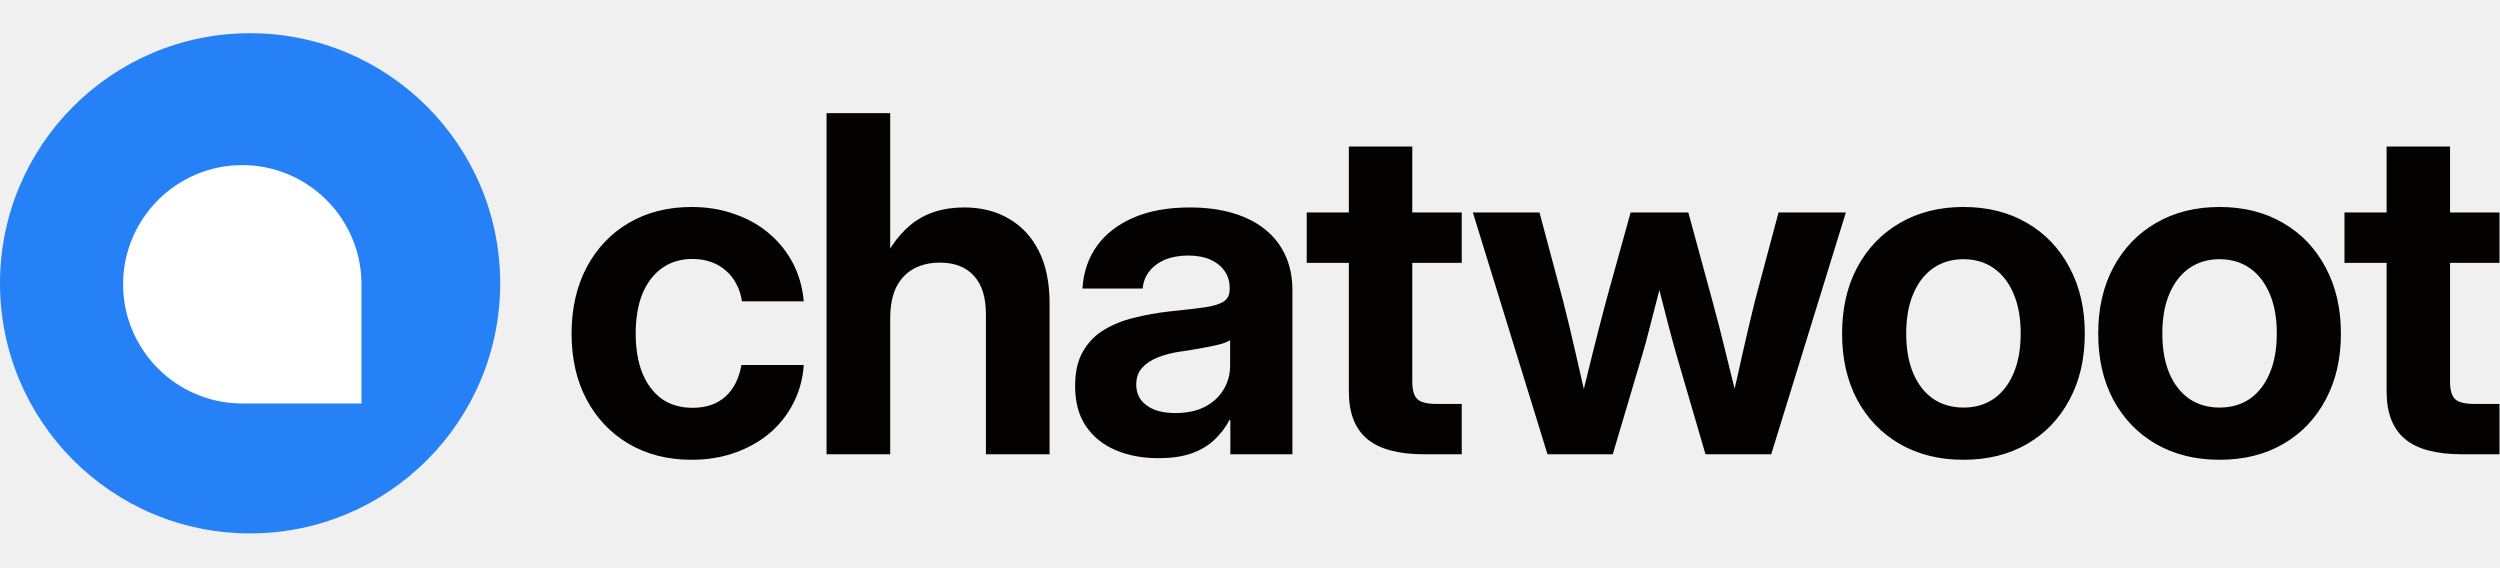
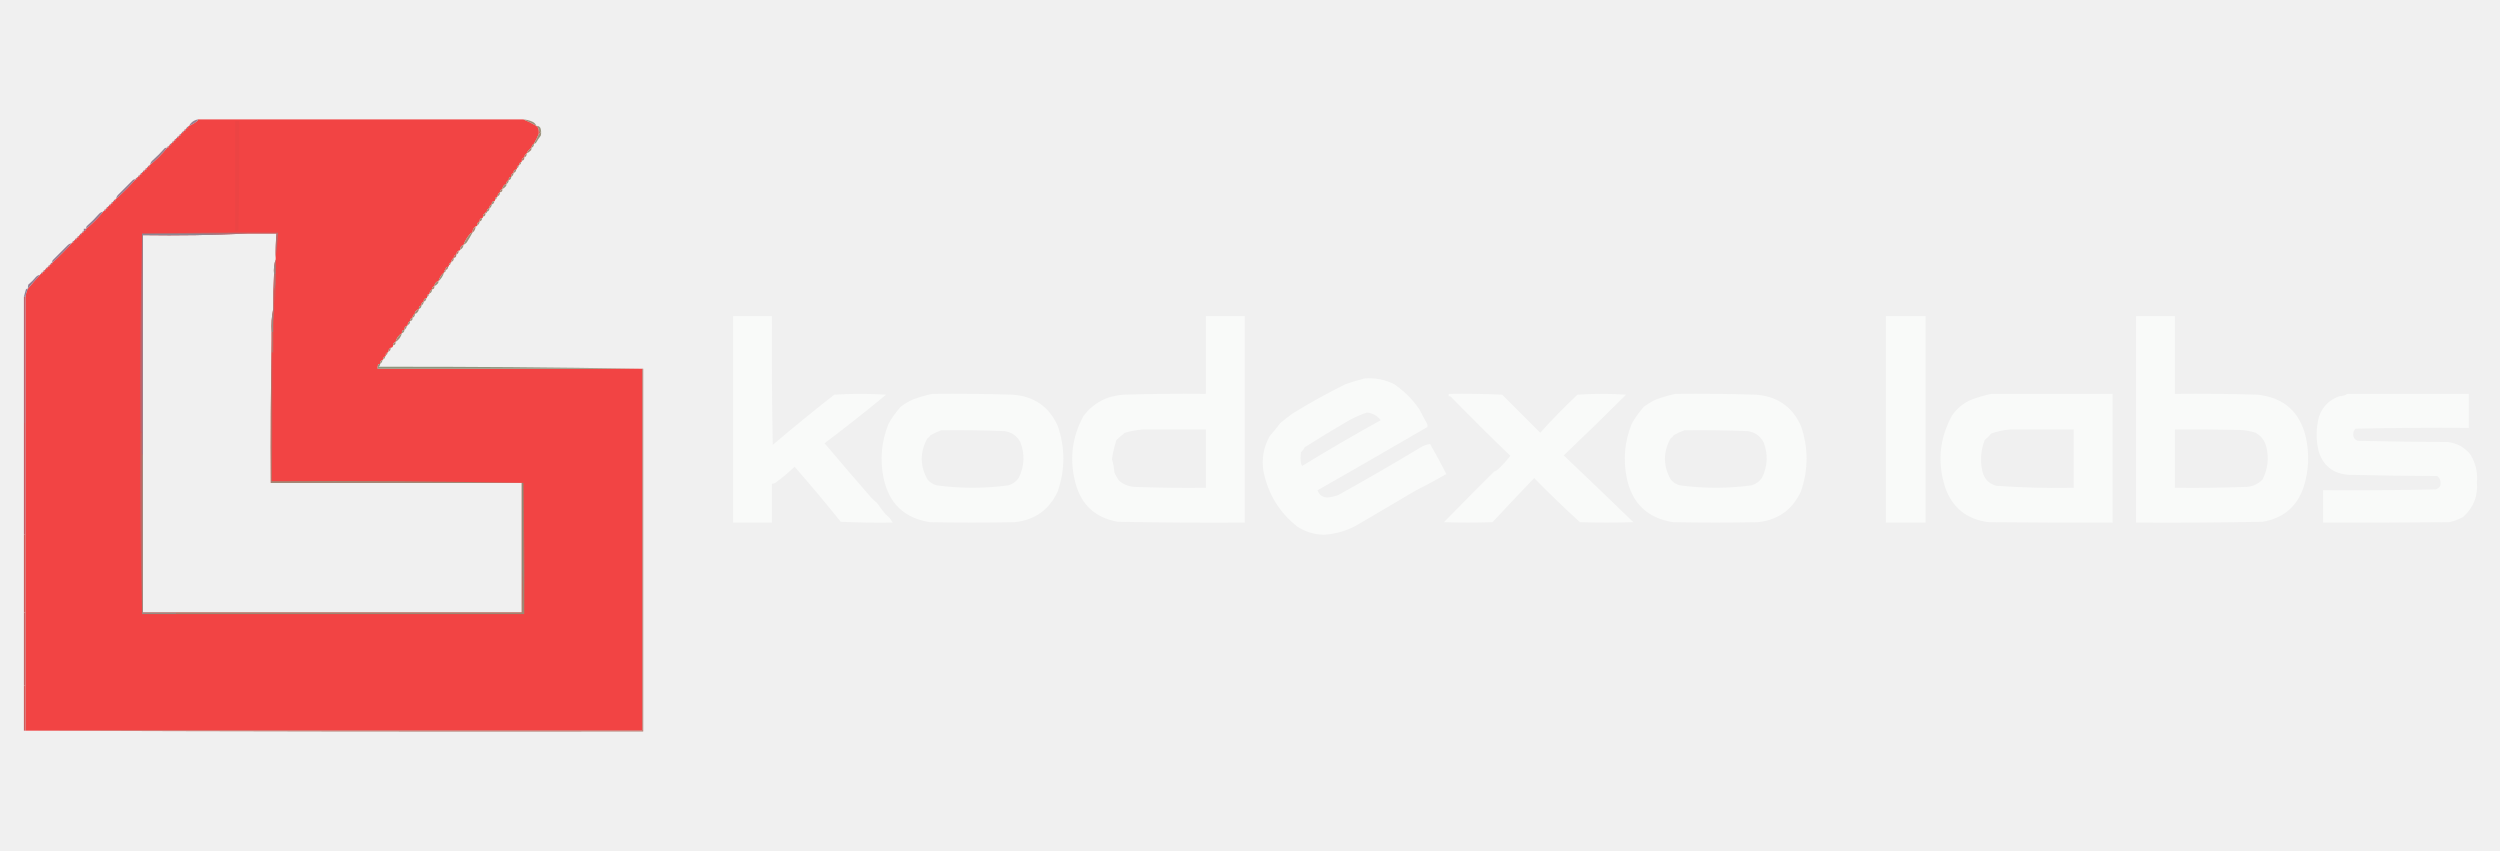
- <svg xmlns="http://www.w3.org/2000/svg" width="2559" height="581" viewBox="0 0 2559 581" fill="none">
-   <path d="M256 546C397.385 546 512 431.385 512 290C512 148.615 397.385 34 256 34C114.615 34 0 148.615 0 290C0 431.385 114.615 546 256 546Z" fill="#2781F6" />
-   <path d="M367 410H247.99C182.388 410 129 356.608 129 290.989C129 225.392 182.388 172 247.992 172C313.612 172 367 225.392 367 290.989V410Z" fill="white" stroke="white" stroke-width="6" />
-   <path d="M707.875 470.625C683.5 470.625 662.016 465.156 643.422 454.219C624.984 443.281 610.609 428.125 600.297 408.75C590.141 389.375 585.062 366.953 585.062 341.484C585.062 316.016 590.141 293.516 600.297 273.984C610.609 254.453 624.984 239.219 643.422 228.281C662.016 217.344 683.5 211.875 707.875 211.875C723.812 211.875 738.5 214.297 751.938 219.141C765.531 223.828 777.328 230.469 787.328 239.062C797.484 247.656 805.609 257.812 811.703 269.531C817.797 281.25 821.469 294.219 822.719 308.438H759.438C758.5 301.875 756.625 296.016 753.812 290.859C751.156 285.547 747.641 281.016 743.266 277.266C739.047 273.359 734.047 270.391 728.266 268.359C722.641 266.172 716.156 265.078 708.812 265.078C696.781 265.078 686.391 268.203 677.641 274.453C668.891 280.703 662.172 289.531 657.484 300.938C652.953 312.344 650.688 325.859 650.688 341.484C650.688 356.953 652.953 370.391 657.484 381.797C662.172 393.203 668.812 402.031 677.406 408.281C686.156 414.375 696.625 417.422 708.812 417.422C716.156 417.422 722.641 416.406 728.266 414.375C733.891 412.344 738.734 409.453 742.797 405.703C747.016 401.797 750.453 397.188 753.109 391.875C755.766 386.406 757.719 380.312 758.969 373.594H822.719C821.781 387.656 818.266 400.625 812.172 412.5C806.234 424.219 798.188 434.453 788.031 443.203C777.875 451.797 766 458.516 752.406 463.359C738.812 468.203 723.969 470.625 707.875 470.625ZM911.209 326.484V465H846.053V115.781H911.209V281.25H898.319C906.288 259.375 917.459 242.422 931.834 230.391C946.366 218.359 964.725 212.344 986.913 212.344C1004.41 212.344 1019.65 216.172 1032.62 223.828C1045.74 231.328 1055.98 242.344 1063.32 256.875C1070.66 271.406 1074.33 289.141 1074.33 310.078V465H1009.18V321.562C1009.18 304.219 1005.04 291.094 996.756 282.188C988.631 273.281 977.069 268.828 962.069 268.828C952.069 268.828 943.241 270.859 935.584 274.922C927.928 278.984 921.913 285.234 917.538 293.672C913.319 302.109 911.209 313.047 911.209 326.484ZM1185.79 468.984C1169.39 468.984 1154.78 466.25 1141.97 460.781C1129.15 455.312 1119 447.109 1111.5 436.172C1104.15 425.234 1100.48 411.562 1100.48 395.156C1100.48 381.094 1103.06 369.453 1108.22 360.234C1113.53 350.859 1120.64 343.438 1129.54 337.969C1138.61 332.344 1149 328.125 1160.72 325.312C1172.43 322.344 1184.62 320.156 1197.28 318.75C1212.59 317.188 1224.7 315.781 1233.61 314.531C1242.51 313.125 1248.92 311.094 1252.83 308.438C1256.73 305.781 1258.68 301.719 1258.68 296.25V294.609C1258.68 288.047 1256.97 282.344 1253.53 277.5C1250.09 272.5 1245.25 268.594 1239 265.781C1232.75 262.969 1225.17 261.562 1216.26 261.562C1207.36 261.562 1199.47 262.969 1192.59 265.781C1185.87 268.594 1180.48 272.578 1176.42 277.734C1172.51 282.734 1170.25 288.594 1169.62 295.312H1107.98C1109.08 278.438 1114.08 263.828 1122.98 251.484C1132.04 239.141 1144.54 229.531 1160.48 222.656C1176.58 215.781 1195.72 212.344 1217.9 212.344C1234.47 212.344 1249.23 214.297 1262.2 218.203C1275.33 222.109 1286.34 227.734 1295.25 235.078C1304.31 242.422 1311.18 251.328 1315.87 261.797C1320.56 272.109 1322.9 283.75 1322.9 296.719V465H1259.39V430.078H1258.45C1254.23 437.891 1248.92 444.766 1242.51 450.703C1236.26 456.484 1228.45 461.016 1219.08 464.297C1209.86 467.422 1198.76 468.984 1185.79 468.984ZM1203.14 422.812C1214.86 422.812 1224.86 420.703 1233.14 416.484C1241.58 412.109 1247.98 406.25 1252.36 398.906C1256.89 391.562 1259.15 383.281 1259.15 374.062V348.281C1257.12 349.531 1254.39 350.703 1250.95 351.797C1247.67 352.734 1243.68 353.672 1239 354.609C1234.47 355.547 1229.47 356.484 1224 357.422C1218.68 358.359 1213.14 359.219 1207.36 360C1199.23 361.25 1191.81 363.203 1185.09 365.859C1178.37 368.516 1172.98 372.109 1168.92 376.641C1165.01 381.016 1163.06 386.719 1163.06 393.75C1163.06 399.688 1164.7 404.922 1167.98 409.453C1171.42 413.828 1176.11 417.188 1182.04 419.531C1187.98 421.719 1195.01 422.812 1203.14 422.812ZM1496.24 217.5V269.062H1337.57V217.5H1496.24ZM1380.69 150H1445.61V390.703C1445.61 399.297 1447.33 405.234 1450.77 408.516C1454.21 411.797 1460.69 413.438 1470.22 413.438C1474.13 413.438 1478.66 413.438 1483.82 413.438C1489.13 413.438 1493.27 413.438 1496.24 413.438V465C1492.02 465 1486.32 465 1479.13 465C1472.1 465 1464.99 465 1457.8 465C1431.39 465 1411.94 459.766 1399.44 449.297C1386.94 438.828 1380.69 422.656 1380.69 400.781V150ZM1584.03 465L1507.62 217.5H1575.82L1599.73 307.031C1604.26 324.688 1608.63 342.891 1612.85 361.641C1617.07 380.391 1621.29 398.828 1625.51 416.953H1616.6C1621.13 398.828 1625.67 380.391 1630.2 361.641C1634.88 342.891 1639.57 324.688 1644.26 307.031L1669.1 217.5H1728.17L1752.54 307.031C1757.38 324.688 1762.07 342.891 1766.6 361.641C1771.13 380.391 1775.67 398.828 1780.2 416.953H1771.06C1775.43 398.828 1779.65 380.391 1783.71 361.641C1787.93 342.891 1792.23 324.688 1796.6 307.031L1820.51 217.5H1889.42L1813.01 465H1745.74L1716.45 364.688C1713.63 354.844 1710.9 344.844 1708.24 334.688C1705.59 324.375 1702.93 314.062 1700.28 303.75C1697.78 293.281 1695.12 282.969 1692.31 272.812H1704.96C1702.31 282.969 1699.57 293.281 1696.76 303.75C1694.1 314.062 1691.45 324.375 1688.79 334.688C1686.29 344.844 1683.56 354.844 1680.59 364.688L1650.82 465H1584.03ZM2009.78 470.625C1985.09 470.625 1963.38 465.234 1944.62 454.453C1926.03 443.672 1911.5 428.594 1901.03 409.219C1890.72 389.844 1885.56 367.266 1885.56 341.484C1885.56 315.703 1890.72 293.125 1901.03 273.75C1911.5 254.219 1926.03 239.062 1944.62 228.281C1963.38 217.344 1985.09 211.875 2009.78 211.875C2034.62 211.875 2056.34 217.344 2074.94 228.281C2093.53 239.062 2107.98 254.219 2118.3 273.75C2128.77 293.125 2134 315.703 2134 341.484C2134 367.266 2128.77 389.844 2118.3 409.219C2107.98 428.594 2093.53 443.672 2074.94 454.453C2056.34 465.234 2034.62 470.625 2009.78 470.625ZM2009.78 417.188C2021.66 417.188 2031.97 414.219 2040.72 408.281C2049.47 402.188 2056.27 393.438 2061.11 382.031C2065.95 370.625 2068.38 357.109 2068.38 341.484C2068.38 325.547 2065.95 311.953 2061.11 300.703C2056.27 289.297 2049.47 280.547 2040.72 274.453C2031.97 268.359 2021.66 265.312 2009.78 265.312C1998.06 265.312 1987.75 268.359 1978.84 274.453C1970.09 280.547 1963.3 289.297 1958.45 300.703C1953.61 311.953 1951.19 325.547 1951.19 341.484C1951.19 357.266 1953.61 370.859 1958.45 382.266C1963.3 393.516 1970.09 402.188 1978.84 408.281C1987.75 414.219 1998.06 417.188 2009.78 417.188ZM2271.94 470.625C2247.26 470.625 2225.54 465.234 2206.79 454.453C2188.19 443.672 2173.66 428.594 2163.19 409.219C2152.88 389.844 2147.72 367.266 2147.72 341.484C2147.72 315.703 2152.88 293.125 2163.19 273.75C2173.66 254.219 2188.19 239.062 2206.79 228.281C2225.54 217.344 2247.26 211.875 2271.94 211.875C2296.79 211.875 2318.51 217.344 2337.1 228.281C2355.69 239.062 2370.15 254.219 2380.46 273.75C2390.93 293.125 2396.16 315.703 2396.16 341.484C2396.16 367.266 2390.93 389.844 2380.46 409.219C2370.15 428.594 2355.69 443.672 2337.1 454.453C2318.51 465.234 2296.79 470.625 2271.94 470.625ZM2271.94 417.188C2283.82 417.188 2294.13 414.219 2302.88 408.281C2311.63 402.188 2318.43 393.438 2323.27 382.031C2328.12 370.625 2330.54 357.109 2330.54 341.484C2330.54 325.547 2328.12 311.953 2323.27 300.703C2318.43 289.297 2311.63 280.547 2302.88 274.453C2294.13 268.359 2283.82 265.312 2271.94 265.312C2260.22 265.312 2249.91 268.359 2241.01 274.453C2232.26 280.547 2225.46 289.297 2220.62 300.703C2215.77 311.953 2213.35 325.547 2213.35 341.484C2213.35 357.266 2215.77 370.859 2220.62 382.266C2225.46 393.516 2232.26 402.188 2241.01 408.281C2249.91 414.219 2260.22 417.188 2271.94 417.188ZM2558.48 217.5V269.062H2399.81V217.5H2558.48ZM2442.93 150H2507.86V390.703C2507.86 399.297 2509.57 405.234 2513.01 408.516C2516.45 411.797 2522.93 413.438 2532.47 413.438C2536.37 413.438 2540.9 413.438 2546.06 413.438C2551.37 413.438 2555.51 413.438 2558.48 413.438V465C2554.26 465 2548.56 465 2541.37 465C2534.34 465 2527.23 465 2520.04 465C2493.64 465 2474.18 459.766 2461.68 449.297C2449.18 438.828 2442.93 422.656 2442.93 400.781V150Z" fill="#040101" />
+ <svg xmlns="http://www.w3.org/2000/svg" version="1.1" width="3088px" height="1051px" style="shape-rendering:geometricPrecision; text-rendering:geometricPrecision; image-rendering:optimizeQuality; fill-rule:evenodd; clip-rule:evenodd">
+   <g>
+     <path style="opacity:1" fill="#f24444" d="M 244.5,147.5 C 378.5,147.5 512.5,147.5 646.5,147.5C 651.981,149.699 657.314,152.366 662.5,155.5C 664.539,156.911 665.539,158.911 665.5,161.5C 665.5,162.833 665.5,164.167 665.5,165.5C 663.79,169.717 661.79,173.717 659.5,177.5C 657.721,178.67 656.721,180.336 656.5,182.5C 653.74,184.254 651.74,186.588 650.5,189.5C 648.721,190.67 647.721,192.336 647.5,194.5C 645.468,195.048 644.468,196.381 644.5,198.5C 644.672,199.492 644.338,200.158 643.5,200.5C 641.952,200.821 641.285,201.821 641.5,203.5C 641.5,204.167 641.167,204.5 640.5,204.5C 638.952,204.821 638.285,205.821 638.5,207.5C 638.672,208.492 638.338,209.158 637.5,209.5C 635.088,209.694 634.088,211.027 634.5,213.5C 632.259,214.3 631.259,215.966 631.5,218.5C 629.088,218.694 628.088,220.027 628.5,222.5C 626.259,223.3 625.259,224.966 625.5,227.5C 624.504,227.414 623.671,227.748 623,228.5C 621.562,229.9 620.729,231.567 620.5,233.5C 618.468,234.048 617.468,235.381 617.5,237.5C 615.721,238.67 614.721,240.336 614.5,242.5C 614.5,243.167 614.167,243.5 613.5,243.5C 611.952,243.821 611.285,244.821 611.5,246.5C 611.672,247.492 611.338,248.158 610.5,248.5C 608.088,248.694 607.088,250.027 607.5,252.5C 605.259,253.3 604.259,254.966 604.5,257.5C 602.088,257.694 601.088,259.027 601.5,261.5C 600.167,261.5 599.5,262.167 599.5,263.5C 597.468,264.048 596.468,265.381 596.5,267.5C 596.672,268.492 596.338,269.158 595.5,269.5C 593.088,269.694 592.088,271.027 592.5,273.5C 590.259,274.3 589.259,275.966 589.5,278.5C 589.158,279.338 588.492,279.672 587.5,279.5C 584.873,281.452 583.54,284.119 583.5,287.5C 582.761,287.369 582.094,287.536 581.5,288C 577.552,292.254 574.552,297.088 572.5,302.5C 569.68,303.465 568.347,305.465 568.5,308.5C 568.158,309.338 567.492,309.672 566.5,309.5C 564.721,310.67 563.721,312.336 563.5,314.5C 561.468,315.048 560.468,316.381 560.5,318.5C 558.721,319.67 557.721,321.336 557.5,323.5C 557.5,324.167 557.167,324.5 556.5,324.5C 554.952,324.821 554.285,325.821 554.5,327.5C 554.672,328.492 554.338,329.158 553.5,329.5C 551.088,329.694 550.088,331.027 550.5,333.5C 548.952,333.821 548.285,334.821 548.5,336.5C 545.108,339.423 542.775,343.09 541.5,347.5C 540.504,347.414 539.671,347.748 539,348.5C 537.562,349.9 536.729,351.567 536.5,353.5C 534.468,354.048 533.468,355.381 533.5,357.5C 531.721,358.67 530.721,360.336 530.5,362.5C 530.5,363.167 530.167,363.5 529.5,363.5C 527.952,363.821 527.285,364.821 527.5,366.5C 527.672,367.492 527.338,368.158 526.5,368.5C 524.088,368.694 523.088,370.027 523.5,372.5C 521.259,373.3 520.259,374.966 520.5,377.5C 518.088,377.694 517.088,379.027 517.5,381.5C 515.976,382.174 514.642,383.174 513.5,384.5C 512.614,385.325 512.281,386.325 512.5,387.5C 510.721,388.67 509.721,390.336 509.5,392.5C 507.468,393.048 506.468,394.381 506.5,396.5C 504.721,397.67 503.721,399.336 503.5,401.5C 503.5,402.167 503.167,402.5 502.5,402.5C 500.259,403.3 499.259,404.966 499.5,407.5C 497.088,407.694 496.088,409.027 496.5,411.5C 492.409,414.046 489.742,417.713 488.5,422.5C 486.468,423.048 485.468,424.381 485.5,426.5C 485.5,428.5 484.5,429.5 482.5,429.5C 480.721,430.67 479.721,432.336 479.5,434.5C 479.5,435.167 479.167,435.5 478.5,435.5C 476.952,435.821 476.285,436.821 476.5,438.5C 476.672,439.492 476.338,440.158 475.5,440.5C 473.952,440.821 473.285,441.821 473.5,443.5C 473.5,444.167 473.167,444.5 472.5,444.5C 470.259,445.3 469.259,446.966 469.5,449.5C 468.504,449.414 467.671,449.748 467,450.5C 466.506,452.134 466.34,453.801 466.5,455.5C 575.5,455.5 684.5,455.5 793.5,455.5C 793.5,604.5 793.5,753.5 793.5,902.5C 539.5,902.5 285.5,902.5 31.5,902.5C 31.5,883.833 31.5,865.167 31.5,846.5C 31.5,816.5 31.5,786.5 31.5,756.5C 31.5,724.5 31.5,692.5 31.5,660.5C 31.5,614.5 31.5,568.5 31.5,522.5C 31.5,470.5 31.5,418.5 31.5,366.5C 31.942,362.963 32.942,359.63 34.5,356.5C 39.279,350.617 44.279,344.95 49.5,339.5C 49.5,338.833 49.833,338.5 50.5,338.5C 51.833,338.5 52.5,337.833 52.5,336.5C 52.5,335.833 52.833,335.5 53.5,335.5C 54.833,335.5 55.5,334.833 55.5,333.5C 55.5,332.833 55.833,332.5 56.5,332.5C 57.833,332.5 58.5,331.833 58.5,330.5C 58.5,329.833 58.833,329.5 59.5,329.5C 60.833,329.5 61.5,328.833 61.5,327.5C 61.5,326.833 61.833,326.5 62.5,326.5C 63.833,326.5 64.5,325.833 64.5,324.5C 72.954,316.897 80.954,308.897 88.5,300.5C 88.5,299.833 88.833,299.5 89.5,299.5C 90.833,299.5 91.5,298.833 91.5,297.5C 91.5,296.833 91.833,296.5 92.5,296.5C 93.833,296.5 94.5,295.833 94.5,294.5C 94.5,293.833 94.833,293.5 95.5,293.5C 96.833,293.5 97.5,292.833 97.5,291.5C 97.5,290.833 97.833,290.5 98.5,290.5C 99.833,290.5 100.5,289.833 100.5,288.5C 100.5,287.833 100.833,287.5 101.5,287.5C 102.833,287.5 103.5,286.833 103.5,285.5C 105.19,285.144 106.19,284.144 106.5,282.5C 114.188,276.146 121.188,269.146 127.5,261.5C 127.5,260.833 127.833,260.5 128.5,260.5C 129.833,260.5 130.5,259.833 130.5,258.5C 130.5,257.833 130.833,257.5 131.5,257.5C 132.833,257.5 133.5,256.833 133.5,255.5C 133.5,254.833 133.833,254.5 134.5,254.5C 135.833,254.5 136.5,253.833 136.5,252.5C 136.5,251.833 136.833,251.5 137.5,251.5C 138.833,251.5 139.5,250.833 139.5,249.5C 139.5,248.833 139.833,248.5 140.5,248.5C 141.833,248.5 142.5,247.833 142.5,246.5C 142.5,245.833 142.833,245.5 143.5,245.5C 151.897,237.954 159.897,229.954 167.5,221.5C 168.833,221.5 169.5,220.833 169.5,219.5C 169.5,218.833 169.833,218.5 170.5,218.5C 171.833,218.5 172.5,217.833 172.5,216.5C 172.5,215.833 172.833,215.5 173.5,215.5C 174.833,215.5 175.5,214.833 175.5,213.5C 175.5,212.833 175.833,212.5 176.5,212.5C 177.833,212.5 178.5,211.833 178.5,210.5C 178.5,209.833 178.833,209.5 179.5,209.5C 180.833,209.5 181.5,208.833 181.5,207.5C 181.5,206.833 181.833,206.5 182.5,206.5C 183.833,206.5 184.5,205.833 184.5,204.5C 184.5,203.833 184.833,203.5 185.5,203.5C 193.146,197.188 200.146,190.188 206.5,182.5C 207.833,182.5 208.5,181.833 208.5,180.5C 208.5,179.833 208.833,179.5 209.5,179.5C 210.833,179.5 211.5,178.833 211.5,177.5C 211.5,176.833 211.833,176.5 212.5,176.5C 213.833,176.5 214.5,175.833 214.5,174.5C 214.5,173.833 214.833,173.5 215.5,173.5C 216.833,173.5 217.5,172.833 217.5,171.5C 217.5,170.833 217.833,170.5 218.5,170.5C 219.833,170.5 220.5,169.833 220.5,168.5C 220.5,167.833 220.833,167.5 221.5,167.5C 222.833,167.5 223.5,166.833 223.5,165.5C 223.5,164.833 223.833,164.5 224.5,164.5C 225.833,164.5 226.5,163.833 226.5,162.5C 226.5,161.833 226.833,161.5 227.5,161.5C 228.833,161.5 229.5,160.833 229.5,159.5C 229.5,158.833 229.833,158.5 230.5,158.5C 231.833,158.5 232.5,157.833 232.5,156.5C 232.5,155.833 232.833,155.5 233.5,155.5C 237.076,153.928 240.409,151.928 243.5,149.5C 244.298,149.043 244.631,148.376 244.5,147.5 Z M 305.5,288.5 C 317.5,288.5 329.5,288.5 341.5,288.5C 340.634,298.473 340.301,308.473 340.5,318.5C 340.5,319.167 340.5,319.833 340.5,320.5C 338.547,326.074 337.88,332.074 338.5,338.5C 337.702,352.819 337.369,367.152 337.5,381.5C 335.527,390.775 334.86,400.442 335.5,410.5C 335.5,413.833 335.5,417.167 335.5,420.5C 334.501,478.998 334.168,537.664 334.5,596.5C 437.833,596.5 541.167,596.5 644.5,596.5C 644.5,649.833 644.5,703.167 644.5,756.5C 502.167,756.5 359.833,756.5 217.5,756.5C 203.833,756.5 190.167,756.5 176.5,756.5C 176.5,691.5 176.5,626.5 176.5,561.5C 176.5,471.167 176.5,380.833 176.5,290.5C 219.846,291.161 262.846,290.495 305.5,288.5 Z" />
+   </g>
+   <g>
+     <path style="opacity:1" fill="#967f91" d="M 244.5,147.5 C 244.631,148.376 244.298,149.043 243.5,149.5C 240.409,151.928 237.076,153.928 233.5,155.5C 235.842,151.149 239.508,148.482 244.5,147.5 Z" />
+   </g>
+   <g>
+     <path style="opacity:1" fill="#ec4444" d="M 290.5,149.5 C 292.167,149.5 293.833,149.5 295.5,149.5C 295.833,194.505 295.5,239.505 294.5,284.5C 293.264,285.246 291.93,285.579 290.5,285.5C 290.5,240.167 290.5,194.833 290.5,149.5 Z" />
+   </g>
+   <g>
+     <path style="opacity:1" fill="#9f8e79" d="M 646.5,147.5 C 650.504,147.778 654.337,148.778 658,150.5C 660.209,151.653 661.709,153.319 662.5,155.5C 657.314,152.366 651.981,149.699 646.5,147.5 Z" />
+   </g>
+   <g>
+     <path style="opacity:1" fill="#957d8e" d="M 232.5,156.5 C 232.5,157.833 231.833,158.5 230.5,158.5C 230.5,157.167 231.167,156.5 232.5,156.5 Z" />
+   </g>
+   <g>
+     <path style="opacity:1" fill="#9b7688" d="M 229.5,159.5 C 229.5,160.833 228.833,161.5 227.5,161.5C 227.5,160.167 228.167,159.5 229.5,159.5 Z" />
+   </g>
+   <g>
+     <path style="opacity:1" fill="#a17688" d="M 226.5,162.5 C 226.5,163.833 225.833,164.5 224.5,164.5C 224.5,163.167 225.167,162.5 226.5,162.5 Z" />
+   </g>
+   <g>
+     <path style="opacity:1" fill="#b97265" d="M 665.5,161.5 C 666.586,161.62 667.253,162.287 667.5,163.5C 667.253,164.713 666.586,165.38 665.5,165.5C 665.5,164.167 665.5,162.833 665.5,161.5 Z" />
+   </g>
+   <g>
+     <path style="opacity:1" fill="#a17688" d="M 223.5,165.5 C 223.5,166.833 222.833,167.5 221.5,167.5C 221.5,166.167 222.167,165.5 223.5,165.5 Z" />
+   </g>
+   <g>
+     <path style="opacity:1" fill="#a17688" d="M 220.5,168.5 C 220.5,169.833 219.833,170.5 218.5,170.5C 218.5,169.167 219.167,168.5 220.5,168.5 Z" />
+   </g>
+   <g>
+     <path style="opacity:1" fill="#9a937b" d="M 662.5,155.5 C 664.714,155.291 666.381,156.124 667.5,158C 668.536,161.121 668.703,164.287 668,167.5C 665.823,170.322 663.823,173.322 662,176.5C 661.329,177.252 660.496,177.586 659.5,177.5C 661.79,173.717 663.79,169.717 665.5,165.5C 666.586,165.38 667.253,164.713 667.5,163.5C 667.253,162.287 666.586,161.62 665.5,161.5C 665.539,158.911 664.539,156.911 662.5,155.5 Z" />
+   </g>
+   <g>
+     <path style="opacity:1" fill="#a17688" d="M 217.5,171.5 C 217.5,172.833 216.833,173.5 215.5,173.5C 215.5,172.167 216.167,171.5 217.5,171.5 Z" />
+   </g>
+   <g>
+     <path style="opacity:1" fill="#a17682" d="M 214.5,174.5 C 214.5,175.833 213.833,176.5 212.5,176.5C 212.5,175.167 213.167,174.5 214.5,174.5 Z" />
+   </g>
+   <g>
+     <path style="opacity:1" fill="#a17682" d="M 211.5,177.5 C 211.5,178.833 210.833,179.5 209.5,179.5C 209.5,178.167 210.167,177.5 211.5,177.5 Z" />
+   </g>
+   <g>
+     <path style="opacity:1" fill="#a17682" d="M 208.5,180.5 C 208.5,181.833 207.833,182.5 206.5,182.5C 206.5,181.167 207.167,180.5 208.5,180.5 Z" />
+   </g>
+   <g>
+     <path style="opacity:1" fill="#9d8f79" d="M 659.5,177.5 C 659.741,180.034 658.741,181.7 656.5,182.5C 656.721,180.336 657.721,178.67 659.5,177.5 Z" />
+   </g>
+   <g>
+     <path style="opacity:1" fill="#aa8570" d="M 656.5,182.5 C 656.649,183.552 656.483,184.552 656,185.5C 654.349,187.21 652.516,188.544 650.5,189.5C 651.74,186.588 653.74,184.254 656.5,182.5 Z" />
+   </g>
+   <g>
+     <path style="opacity:1" fill="#967e8f" d="M 206.5,182.5 C 200.146,190.188 193.146,197.188 185.5,203.5C 185.729,201.567 186.562,199.9 188,198.5C 193.5,193.667 198.667,188.5 203.5,183C 204.448,182.517 205.448,182.351 206.5,182.5 Z" />
+   </g>
+   <g>
+     <path style="opacity:1" fill="#ad846f" d="M 650.5,189.5 C 650.741,192.034 649.741,193.7 647.5,194.5C 647.721,192.336 648.721,190.67 650.5,189.5 Z" />
+   </g>
+   <g>
+     <path style="opacity:1" fill="#b27c6a" d="M 647.5,194.5 C 647.912,196.973 646.912,198.306 644.5,198.5C 644.468,196.381 645.468,195.048 647.5,194.5 Z" />
+   </g>
+   <g>
+     <path style="opacity:1" fill="#a08d76" d="M 643.5,200.5 C 643.715,202.179 643.048,203.179 641.5,203.5C 641.285,201.821 641.952,200.821 643.5,200.5 Z" />
+   </g>
+   <g>
+     <path style="opacity:1" fill="#a17682" d="M 184.5,204.5 C 184.5,205.833 183.833,206.5 182.5,206.5C 182.5,205.167 183.167,204.5 184.5,204.5 Z" />
+   </g>
+   <g>
+     <path style="opacity:1" fill="#ae7e6e" d="M 640.5,204.5 C 640.715,206.179 640.048,207.179 638.5,207.5C 638.285,205.821 638.952,204.821 640.5,204.5 Z" />
+   </g>
+   <g>
+     <path style="opacity:1" fill="#a17688" d="M 181.5,207.5 C 181.5,208.833 180.833,209.5 179.5,209.5C 179.5,208.167 180.167,207.5 181.5,207.5 Z" />
+   </g>
+   <g>
+     <path style="opacity:1" fill="#a17082" d="M 178.5,210.5 C 178.5,211.833 177.833,212.5 176.5,212.5C 176.5,211.167 177.167,210.5 178.5,210.5 Z" />
+   </g>
+   <g>
+     <path style="opacity:1" fill="#a68974" d="M 637.5,209.5 C 637.532,211.619 636.532,212.952 634.5,213.5C 634.088,211.027 635.088,209.694 637.5,209.5 Z" />
+   </g>
+   <g>
+     <path style="opacity:1" fill="#a17082" d="M 175.5,213.5 C 175.5,214.833 174.833,215.5 173.5,215.5C 173.5,214.167 174.167,213.5 175.5,213.5 Z" />
+   </g>
+   <g>
+     <path style="opacity:1" fill="#a17682" d="M 172.5,216.5 C 172.5,217.833 171.833,218.5 170.5,218.5C 170.5,217.167 171.167,216.5 172.5,216.5 Z" />
+   </g>
+   <g>
+     <path style="opacity:1" fill="#a08d76" d="M 634.5,213.5 C 634.279,215.664 633.279,217.33 631.5,218.5C 631.259,215.966 632.259,214.3 634.5,213.5 Z" />
+   </g>
+   <g>
+     <path style="opacity:1" fill="#a17682" d="M 169.5,219.5 C 169.5,220.833 168.833,221.5 167.5,221.5C 167.5,220.167 168.167,219.5 169.5,219.5 Z" />
+   </g>
+   <g>
+     <path style="opacity:1" fill="#9b917b" d="M 631.5,218.5 C 631.532,220.619 630.532,221.952 628.5,222.5C 628.088,220.027 629.088,218.694 631.5,218.5 Z" />
+   </g>
+   <g>
+     <path style="opacity:1" fill="#947b8f" d="M 167.5,221.5 C 159.897,229.954 151.897,237.954 143.5,245.5C 143.729,243.567 144.562,241.9 146,240.5C 152.167,234.333 158.333,228.167 164.5,222C 165.448,221.517 166.448,221.351 167.5,221.5 Z" />
+   </g>
+   <g>
+     <path style="opacity:1" fill="#9c927a" d="M 628.5,222.5 C 628.279,224.664 627.279,226.33 625.5,227.5C 625.259,224.966 626.259,223.3 628.5,222.5 Z" />
+   </g>
+   <g>
+     <path style="opacity:1" fill="#9c917b" d="M 625.5,227.5 C 625.719,228.675 625.386,229.675 624.5,230.5C 623.358,231.826 622.024,232.826 620.5,233.5C 620.729,231.567 621.562,229.9 623,228.5C 623.671,227.748 624.504,227.414 625.5,227.5 Z" />
+   </g>
+   <g>
+     <path style="opacity:1" fill="#a88872" d="M 620.5,233.5 C 620.912,235.973 619.912,237.306 617.5,237.5C 617.468,235.381 618.468,234.048 620.5,233.5 Z" />
+   </g>
+   <g>
+     <path style="opacity:1" fill="#9d8f79" d="M 617.5,237.5 C 617.741,240.034 616.741,241.7 614.5,242.5C 614.721,240.336 615.721,238.67 617.5,237.5 Z" />
+   </g>
+   <g>
+     <path style="opacity:1" fill="#a98773" d="M 613.5,243.5 C 613.715,245.179 613.048,246.179 611.5,246.5C 611.285,244.821 611.952,243.821 613.5,243.5 Z" />
+   </g>
+   <g>
+     <path style="opacity:1" fill="#a17082" d="M 142.5,246.5 C 142.5,247.833 141.833,248.5 140.5,248.5C 140.5,247.167 141.167,246.5 142.5,246.5 Z" />
+   </g>
+   <g>
+     <path style="opacity:1" fill="#a17082" d="M 139.5,249.5 C 139.5,250.833 138.833,251.5 137.5,251.5C 137.5,250.167 138.167,249.5 139.5,249.5 Z" />
+   </g>
+   <g>
+     <path style="opacity:1" fill="#9e917b" d="M 610.5,248.5 C 610.532,250.619 609.532,251.952 607.5,252.5C 607.088,250.027 608.088,248.694 610.5,248.5 Z" />
+   </g>
+   <g>
+     <path style="opacity:1" fill="#a77082" d="M 136.5,252.5 C 136.5,253.833 135.833,254.5 134.5,254.5C 134.5,253.167 135.167,252.5 136.5,252.5 Z" />
+   </g>
+   <g>
+     <path style="opacity:1" fill="#a17082" d="M 133.5,255.5 C 133.5,256.833 132.833,257.5 131.5,257.5C 131.5,256.167 132.167,255.5 133.5,255.5 Z" />
+   </g>
+   <g>
+     <path style="opacity:1" fill="#9c9079" d="M 607.5,252.5 C 607.279,254.664 606.279,256.33 604.5,257.5C 604.259,254.966 605.259,253.3 607.5,252.5 Z" />
+   </g>
+   <g>
+     <path style="opacity:1" fill="#a17688" d="M 130.5,258.5 C 130.5,259.833 129.833,260.5 128.5,260.5C 128.5,259.167 129.167,258.5 130.5,258.5 Z" />
+   </g>
+   <g>
+     <path style="opacity:1" fill="#98957e" d="M 604.5,257.5 C 604.532,259.619 603.532,260.952 601.5,261.5C 601.088,259.027 602.088,257.694 604.5,257.5 Z" />
+   </g>
+   <g>
+     <path style="opacity:1" fill="#95967c" d="M 601.5,261.5 C 601.5,262.833 600.833,263.5 599.5,263.5C 599.5,262.167 600.167,261.5 601.5,261.5 Z" />
+   </g>
+   <g>
+     <path style="opacity:1" fill="#927b91" d="M 127.5,261.5 C 121.188,269.146 114.188,276.146 106.5,282.5C 106.351,281.448 106.517,280.448 107,279.5C 112.5,274.667 117.667,269.5 122.5,264C 123.9,262.562 125.567,261.729 127.5,261.5 Z" />
+   </g>
+   <g>
+     <path style="opacity:1" fill="#ac846f" d="M 599.5,263.5 C 599.912,265.973 598.912,267.306 596.5,267.5C 596.468,265.381 597.468,264.048 599.5,263.5 Z" />
+   </g>
+   <g>
+     <path style="opacity:1" fill="#a48c76" d="M 595.5,269.5 C 595.532,271.619 594.532,272.952 592.5,273.5C 592.088,271.027 593.088,269.694 595.5,269.5 Z" />
+   </g>
+   <g>
+     <path style="opacity:1" fill="#a08d76" d="M 592.5,273.5 C 592.279,275.664 591.279,277.33 589.5,278.5C 589.259,275.966 590.259,274.3 592.5,273.5 Z" />
+   </g>
+   <g>
+     <path style="opacity:1" fill="#9c7488" d="M 106.5,282.5 C 106.19,284.144 105.19,285.144 103.5,285.5C 103.5,284.5 103.5,283.5 103.5,282.5C 104.5,282.5 105.5,282.5 106.5,282.5 Z" />
+   </g>
+   <g>
+     <path style="opacity:1" fill="#ab8470" d="M 587.5,279.5 C 587.46,282.881 586.127,285.548 583.5,287.5C 583.54,284.119 584.873,281.452 587.5,279.5 Z" />
+   </g>
+   <g>
+     <path style="opacity:1" fill="#a77082" d="M 103.5,285.5 C 103.5,286.833 102.833,287.5 101.5,287.5C 101.5,286.167 102.167,285.5 103.5,285.5 Z" />
+   </g>
+   <g>
+     <path style="opacity:1" fill="#a17082" d="M 100.5,288.5 C 100.5,289.833 99.833,290.5 98.5,290.5C 98.5,289.167 99.167,288.5 100.5,288.5 Z" />
+   </g>
+   <g>
+     <path style="opacity:1" fill="#b47272" d="M 175.5,288.5 C 231.331,287.501 287.331,287.168 343.5,287.5C 342.776,298 341.776,308.334 340.5,318.5C 340.301,308.473 340.634,298.473 341.5,288.5C 329.5,288.5 317.5,288.5 305.5,288.5C 262.167,288.5 218.833,288.5 175.5,288.5 Z" />
+   </g>
+   <g>
+     <path style="opacity:1" fill="#a17682" d="M 97.5,291.5 C 97.5,292.833 96.833,293.5 95.5,293.5C 95.5,292.167 96.167,291.5 97.5,291.5 Z" />
+   </g>
+   <g>
+     <path style="opacity:1" fill="#8c8794" d="M 175.5,288.5 C 218.833,288.5 262.167,288.5 305.5,288.5C 262.846,290.495 219.846,291.161 176.5,290.5C 176.5,380.833 176.5,471.167 176.5,561.5C 176.167,561.5 175.833,561.5 175.5,561.5C 175.5,552.5 175.5,543.5 175.5,534.5C 175.5,452.5 175.5,370.5 175.5,288.5 Z" />
+   </g>
+   <g>
+     <path style="opacity:1" fill="#a77082" d="M 94.5,294.5 C 94.5,295.833 93.833,296.5 92.5,296.5C 92.5,295.167 93.167,294.5 94.5,294.5 Z" />
+   </g>
+   <g>
+     <path style="opacity:1" fill="#a77082" d="M 91.5,297.5 C 91.5,298.833 90.833,299.5 89.5,299.5C 89.5,298.167 90.167,297.5 91.5,297.5 Z" />
+   </g>
+   <g>
+     <path style="opacity:1" fill="#9d9179" d="M 583.5,287.5 C 581.4,291.497 579.066,295.497 576.5,299.5C 575.358,300.826 574.024,301.826 572.5,302.5C 574.552,297.088 577.552,292.254 581.5,288C 582.094,287.536 582.761,287.369 583.5,287.5 Z" />
+   </g>
+   <g>
+     <path style="opacity:1" fill="#95798f" d="M 88.5,300.5 C 80.954,308.897 72.954,316.897 64.5,324.5C 64.35,323.448 64.517,322.448 65,321.5C 71.167,315.333 77.333,309.167 83.5,303C 84.9,301.562 86.567,300.729 88.5,300.5 Z" />
+   </g>
+   <g>
+     <path style="opacity:1" fill="#a38a78" d="M 572.5,302.5 C 572.29,305.265 570.957,307.265 568.5,308.5C 568.347,305.465 569.68,303.465 572.5,302.5 Z" />
+   </g>
+   <g>
+     <path style="opacity:1" fill="#af806d" d="M 566.5,309.5 C 566.741,312.034 565.741,313.7 563.5,314.5C 563.721,312.336 564.721,310.67 566.5,309.5 Z" />
+   </g>
+   <g>
+     <path style="opacity:1" fill="#b77768" d="M 563.5,314.5 C 563.912,316.973 562.912,318.306 560.5,318.5C 560.468,316.381 561.468,315.048 563.5,314.5 Z" />
+   </g>
+   <g>
+     <path style="opacity:1" fill="#a88674" d="M 560.5,318.5 C 560.741,321.034 559.741,322.7 557.5,323.5C 557.721,321.336 558.721,319.67 560.5,318.5 Z" />
+   </g>
+   <g>
+     <path style="opacity:1" fill="#a17082" d="M 64.5,324.5 C 64.5,325.833 63.833,326.5 62.5,326.5C 62.5,325.167 63.167,324.5 64.5,324.5 Z" />
+   </g>
+   <g>
+     <path style="opacity:1" fill="#b77a6a" d="M 556.5,324.5 C 556.715,326.179 556.048,327.179 554.5,327.5C 554.285,325.821 554.952,324.821 556.5,324.5 Z" />
+   </g>
+   <g>
+     <path style="opacity:1" fill="#a77082" d="M 61.5,327.5 C 61.5,328.833 60.833,329.5 59.5,329.5C 59.5,328.167 60.167,327.5 61.5,327.5 Z" />
+   </g>
+   <g>
+     <path style="opacity:1" fill="#988985" d="M 340.5,320.5 C 340.5,326.5 340.5,332.5 340.5,338.5C 339.833,338.5 339.167,338.5 338.5,338.5C 337.88,332.074 338.547,326.074 340.5,320.5 Z" />
+   </g>
+   <g>
+     <path style="opacity:1" fill="#a77082" d="M 58.5,330.5 C 58.5,331.833 57.833,332.5 56.5,332.5C 56.5,331.167 57.167,330.5 58.5,330.5 Z" />
+   </g>
+   <g>
+     <path style="opacity:1" fill="#a98772" d="M 553.5,329.5 C 553.532,331.619 552.532,332.952 550.5,333.5C 550.088,331.027 551.088,329.694 553.5,329.5 Z" />
+   </g>
+   <g>
+     <path style="opacity:1" fill="#a17082" d="M 55.5,333.5 C 55.5,334.833 54.833,335.5 53.5,335.5C 53.5,334.167 54.167,333.5 55.5,333.5 Z" />
+   </g>
+   <g>
+     <path style="opacity:1" fill="#a98373" d="M 550.5,333.5 C 550.715,335.179 550.048,336.179 548.5,336.5C 548.285,334.821 548.952,333.821 550.5,333.5 Z" />
+   </g>
+   <g>
+     <path style="opacity:1" fill="#a77082" d="M 52.5,336.5 C 52.5,337.833 51.833,338.5 50.5,338.5C 50.5,337.167 51.167,336.5 52.5,336.5 Z" />
+   </g>
+   <g>
+     <path style="opacity:1" fill="#9e8e78" d="M 548.5,336.5 C 547.225,340.91 544.892,344.577 541.5,347.5C 542.775,343.09 545.108,339.423 548.5,336.5 Z" />
+   </g>
+   <g>
+     <path style="opacity:1" fill="#937b91" d="M 49.5,339.5 C 44.279,344.95 39.279,350.617 34.5,356.5C 34.34,354.801 34.507,353.134 35,351.5C 38.5,348.667 41.667,345.5 44.5,342C 45.9,340.562 47.567,339.729 49.5,339.5 Z" />
+   </g>
+   <g>
+     <path style="opacity:1" fill="#b37672" d="M 338.5,338.5 C 339.167,338.5 339.833,338.5 340.5,338.5C 340.5,342.833 340.5,347.167 340.5,351.5C 338.533,359.097 337.866,367.097 338.5,375.5C 338.825,383.352 338.492,391.018 337.5,398.5C 337.5,392.833 337.5,387.167 337.5,381.5C 337.369,367.152 337.702,352.819 338.5,338.5 Z" />
+   </g>
+   <g>
+     <path style="opacity:1" fill="#9c917a" d="M 541.5,347.5 C 541.719,348.675 541.386,349.675 540.5,350.5C 539.358,351.826 538.024,352.826 536.5,353.5C 536.729,351.567 537.562,349.9 539,348.5C 539.671,347.748 540.504,347.414 541.5,347.5 Z" />
+   </g>
+   <g>
+     <path style="opacity:1" fill="#ad836d" d="M 536.5,353.5 C 536.912,355.973 535.912,357.306 533.5,357.5C 533.468,355.381 534.468,354.048 536.5,353.5 Z" />
+   </g>
+   <g>
+     <path style="opacity:1" fill="#9f8e78" d="M 533.5,357.5 C 533.741,360.034 532.741,361.7 530.5,362.5C 530.721,360.336 531.721,358.67 533.5,357.5 Z" />
+   </g>
+   <g>
+     <path style="opacity:1" fill="#8d7f96" d="M 34.5,356.5 C 32.942,359.63 31.942,362.963 31.5,366.5C 30.833,366.5 30.167,366.5 29.5,366.5C 30.258,363.513 31.091,360.513 32,357.5C 32.671,356.748 33.504,356.414 34.5,356.5 Z" />
+   </g>
+   <g>
+     <path style="opacity:1" fill="#a98373" d="M 529.5,363.5 C 529.715,365.179 529.048,366.179 527.5,366.5C 527.285,364.821 527.952,363.821 529.5,363.5 Z" />
+   </g>
+   <g>
+     <path style="opacity:1" fill="#db5453" d="M 340.5,351.5 C 341.134,359.903 340.467,367.903 338.5,375.5C 337.866,367.097 338.533,359.097 340.5,351.5 Z" />
+   </g>
+   <g>
+     <path style="opacity:1" fill="#a18f79" d="M 526.5,368.5 C 526.532,370.619 525.532,371.952 523.5,372.5C 523.088,370.027 524.088,368.694 526.5,368.5 Z" />
+   </g>
+   <g>
+     <path style="opacity:1" fill="#bc646f" d="M 29.5,366.5 C 30.167,366.5 30.833,366.5 31.5,366.5C 31.5,418.5 31.5,470.5 31.5,522.5C 30.833,522.5 30.167,522.5 29.5,522.5C 29.5,470.5 29.5,418.5 29.5,366.5 Z" />
+   </g>
+   <g>
+     <path style="opacity:1" fill="#9f8f78" d="M 523.5,372.5 C 523.279,374.664 522.279,376.33 520.5,377.5C 520.259,374.966 521.259,373.3 523.5,372.5 Z" />
+   </g>
+   <g>
+     <path style="opacity:1" fill="#99947b" d="M 520.5,377.5 C 520.532,379.619 519.532,380.952 517.5,381.5C 517.088,379.027 518.088,377.694 520.5,377.5 Z" />
+   </g>
+   <g>
+     <path style="opacity:1" fill="#a08e79" d="M 517.5,381.5 C 517.271,383.433 516.438,385.1 515,386.5C 514.329,387.252 513.496,387.586 512.5,387.5C 512.281,386.325 512.614,385.325 513.5,384.5C 514.642,383.174 515.976,382.174 517.5,381.5 Z" />
+   </g>
+   <g>
+     <path style="opacity:1" fill="#9e8e78" d="M 512.5,387.5 C 512.741,390.034 511.741,391.7 509.5,392.5C 509.721,390.336 510.721,388.67 512.5,387.5 Z" />
+   </g>
+   <g>
+     <path style="opacity:1" fill="#f9faf9" d="M 905.5,390.5 C 921.5,390.5 937.5,390.5 953.5,390.5C 953.167,443.504 953.5,496.504 954.5,549.5C 979.42,528.326 1004.75,507.659 1030.5,487.5C 1051.83,486.167 1073.17,486.167 1094.5,487.5C 1069.63,508.08 1044.3,528.08 1018.5,547.5C 1037.48,569.981 1056.65,592.314 1076,614.5C 1078.4,616.949 1080.9,619.283 1083.5,621.5C 1086.81,626.308 1090.31,630.975 1094,635.5C 1097.81,638.128 1100.64,641.462 1102.5,645.5C 1081.12,645.822 1059.79,645.489 1038.5,644.5C 1019.97,621.434 1000.97,598.767 981.5,576.5C 973.972,583.74 965.972,590.407 957.5,596.5C 956.264,597.246 954.93,597.579 953.5,597.5C 953.5,613.5 953.5,629.5 953.5,645.5C 937.5,645.5 921.5,645.5 905.5,645.5C 905.5,560.5 905.5,475.5 905.5,390.5 Z" />
+   </g>
+   <g>
+     <path style="opacity:1" fill="#f9faf9" d="M 1489.5,390.5 C 1505.5,390.5 1521.5,390.5 1537.5,390.5C 1537.5,475.5 1537.5,560.5 1537.5,645.5C 1485.15,645.816 1432.82,645.482 1380.5,644.5C 1353.05,639.547 1335.72,623.714 1328.5,597C 1320.68,567.682 1324.01,539.848 1338.5,513.5C 1350.73,497.711 1367.06,489.044 1387.5,487.5C 1421.49,486.5 1455.49,486.167 1489.5,486.5C 1489.5,454.5 1489.5,422.5 1489.5,390.5 Z M 1411.5,530.5 C 1437.5,530.5 1463.5,530.5 1489.5,530.5C 1489.5,554.5 1489.5,578.5 1489.5,602.5C 1460.83,602.833 1432.16,602.5 1403.5,601.5C 1395.58,601.472 1388.58,598.972 1382.5,594C 1380.04,590.786 1378.04,587.286 1376.5,583.5C 1376.09,577.885 1375.09,572.385 1373.5,567C 1374.71,559.006 1376.54,551.172 1379,543.5C 1382.35,540.313 1385.85,537.313 1389.5,534.5C 1396.84,532.461 1404.17,531.128 1411.5,530.5 Z" />
+   </g>
+   <g>
+     <path style="opacity:1" fill="#f9faf9" d="M 2329.5,390.5 C 2345.83,390.5 2362.17,390.5 2378.5,390.5C 2378.5,475.5 2378.5,560.5 2378.5,645.5C 2362.17,645.5 2345.83,645.5 2329.5,645.5C 2329.5,560.5 2329.5,475.5 2329.5,390.5 Z" />
+   </g>
+   <g>
+     <path style="opacity:1" fill="#f9faf9" d="M 2638.5,390.5 C 2654.5,390.5 2670.5,390.5 2686.5,390.5C 2686.5,422.5 2686.5,454.5 2686.5,486.5C 2720.51,486.167 2754.51,486.5 2788.5,487.5C 2821.45,491.119 2841.45,509.119 2848.5,541.5C 2852.68,561.751 2851.68,581.751 2845.5,601.5C 2837.29,625.722 2820.46,640.055 2795,644.5C 2742.85,645.485 2690.68,645.818 2638.5,645.5C 2638.5,560.5 2638.5,475.5 2638.5,390.5 Z M 2686.5,530.5 C 2712.5,530.333 2738.5,530.5 2764.5,531C 2771.87,531.104 2779.03,532.27 2786,534.5C 2793.16,538.485 2797.66,544.485 2799.5,552.5C 2802.78,566.498 2801.11,579.831 2794.5,592.5C 2788.22,598.778 2780.55,601.778 2771.5,601.5C 2743.17,602.5 2714.84,602.833 2686.5,602.5C 2686.5,578.5 2686.5,554.5 2686.5,530.5 Z" />
+   </g>
+   <g>
+     <path style="opacity:1" fill="#a48876" d="M 509.5,392.5 C 509.912,394.973 508.912,396.306 506.5,396.5C 506.468,394.381 507.468,393.048 509.5,392.5 Z" />
+   </g>
+   <g>
+     <path style="opacity:1" fill="#96957e" d="M 506.5,396.5 C 506.741,399.034 505.741,400.7 503.5,401.5C 503.721,399.336 504.721,397.67 506.5,396.5 Z" />
+   </g>
+   <g>
+     <path style="opacity:1" fill="#9b8881" d="M 337.5,381.5 C 337.5,387.167 337.5,392.833 337.5,398.5C 337.5,402.5 337.5,406.5 337.5,410.5C 336.833,410.5 336.167,410.5 335.5,410.5C 334.86,400.442 335.527,390.775 337.5,381.5 Z" />
+   </g>
+   <g>
+     <path style="opacity:1" fill="#9d8f79" d="M 502.5,402.5 C 502.279,404.664 501.279,406.33 499.5,407.5C 499.259,404.966 500.259,403.3 502.5,402.5 Z" />
+   </g>
+   <g>
+     <path style="opacity:1" fill="#9a927b" d="M 499.5,407.5 C 499.532,409.619 498.532,410.952 496.5,411.5C 496.088,409.027 497.088,407.694 499.5,407.5 Z" />
+   </g>
+   <g>
+     <path style="opacity:1" fill="#bf646a" d="M 175.5,288.5 C 175.5,370.5 175.5,452.5 175.5,534.5C 174.833,534.5 174.167,534.5 173.5,534.5C 172.836,452.16 173.503,370.16 175.5,288.5 Z" />
+   </g>
+   <g>
+     <path style="opacity:1" fill="#a18d77" d="M 496.5,411.5 C 495.258,416.287 492.591,419.954 488.5,422.5C 489.742,417.713 492.409,414.046 496.5,411.5 Z" />
+   </g>
+   <g>
+     <path style="opacity:1" fill="#a88872" d="M 488.5,422.5 C 488.912,424.973 487.912,426.306 485.5,426.5C 485.468,424.381 486.468,423.048 488.5,422.5 Z" />
+   </g>
+   <g>
+     <path style="opacity:1" fill="#bd6e68" d="M 335.5,410.5 C 336.167,410.5 336.833,410.5 337.5,410.5C 337.5,418.833 337.5,427.167 337.5,435.5C 336.833,435.5 336.167,435.5 335.5,435.5C 335.5,430.5 335.5,425.5 335.5,420.5C 335.5,417.167 335.5,413.833 335.5,410.5 Z" />
+   </g>
+   <g>
+     <path style="opacity:1" fill="#ab8473" d="M 482.5,429.5 C 482.741,432.034 481.741,433.7 479.5,434.5C 479.721,432.336 480.721,430.67 482.5,429.5 Z" />
+   </g>
+   <g>
+     <path style="opacity:1" fill="#b37e6a" d="M 478.5,435.5 C 478.715,437.179 478.048,438.179 476.5,438.5C 476.285,436.821 476.952,435.821 478.5,435.5 Z" />
+   </g>
+   <g>
+     <path style="opacity:1" fill="#9d8f78" d="M 475.5,440.5 C 475.715,442.179 475.048,443.179 473.5,443.5C 473.285,441.821 473.952,440.821 475.5,440.5 Z" />
+   </g>
+   <g>
+     <path style="opacity:1" fill="#e64b4b" d="M 335.5,435.5 C 336.167,435.5 336.833,435.5 337.5,435.5C 338.162,487.844 337.496,539.844 335.5,591.5C 335.5,539.5 335.5,487.5 335.5,435.5 Z" />
+   </g>
+   <g>
+     <path style="opacity:1" fill="#a08d76" d="M 472.5,444.5 C 472.279,446.664 471.279,448.33 469.5,449.5C 469.259,446.966 470.259,445.3 472.5,444.5 Z" />
+   </g>
+   <g>
+     <path style="opacity:1" fill="#8e957d" d="M 469.5,449.5 C 469.64,451.124 468.973,452.29 467.5,453C 576.838,452.835 685.838,453.668 794.5,455.5C 794.167,455.5 793.833,455.5 793.5,455.5C 684.5,455.5 575.5,455.5 466.5,455.5C 466.34,453.801 466.506,452.134 467,450.5C 467.671,449.748 468.504,449.414 469.5,449.5 Z" />
+   </g>
+   <g>
+     <path style="opacity:1" fill="#f9faf9" d="M 1685.5,467.5 C 1698.35,466.458 1710.52,468.792 1722,474.5C 1734.5,483 1745,493.5 1753.5,506C 1756.32,511.737 1759.32,517.404 1762.5,523C 1763.33,524.465 1763.5,525.965 1763,527.5C 1717.88,553.796 1672.71,579.796 1627.5,605.5C 1629.47,611.541 1633.81,614.541 1640.5,614.5C 1644.79,613.984 1648.95,612.984 1653,611.5C 1687.41,592.381 1721.41,572.714 1755,552.5C 1758.53,550.254 1762.36,548.92 1766.5,548.5C 1773.49,560.648 1780.15,572.982 1786.5,585.5C 1774.15,592.664 1761.48,599.498 1748.5,606C 1725,619.833 1701.5,633.667 1678,647.5C 1664.74,655.352 1650.41,659.686 1635,660.5C 1623.22,660.192 1612.39,656.859 1602.5,650.5C 1580.14,632.942 1566.14,609.942 1560.5,581.5C 1558.25,566.19 1560.91,551.857 1568.5,538.5C 1573.08,533.374 1577.41,528.041 1581.5,522.5C 1586.5,518.346 1591.66,514.346 1597,510.5C 1617.98,497.587 1639.65,485.587 1662,474.5C 1669.85,471.751 1677.69,469.418 1685.5,467.5 Z M 1688.5,509.5 C 1695.55,510.337 1701.22,513.504 1705.5,519C 1672.7,537.148 1640.37,555.981 1608.5,575.5C 1607.75,574.624 1607.25,573.624 1607,572.5C 1606.33,567.833 1606.33,563.167 1607,558.5C 1608.94,556.849 1610.44,554.849 1611.5,552.5C 1628,542.056 1644.66,531.89 1661.5,522C 1670.14,516.83 1679.14,512.663 1688.5,509.5 Z" />
+   </g>
+   <g>
+     <path style="opacity:1" fill="#f9faf9" d="M 1151.5,486.5 C 1184.51,486.167 1217.51,486.5 1250.5,487.5C 1277.09,489.314 1295.75,502.148 1306.5,526C 1315.81,552.996 1315.81,579.996 1306.5,607C 1296.11,629.511 1278.45,642.177 1253.5,645C 1218.5,645.667 1183.5,645.667 1148.5,645C 1117.15,639.986 1098.15,621.986 1091.5,591C 1086.67,567.85 1088.67,545.35 1097.5,523.5C 1101.73,515.905 1106.73,508.905 1112.5,502.5C 1117.09,498.954 1122.09,495.954 1127.5,493.5C 1135.57,490.518 1143.57,488.185 1151.5,486.5 Z M 1162.5,531.5 C 1188.51,531.167 1214.51,531.5 1240.5,532.5C 1249.66,533.753 1256.33,538.42 1260.5,546.5C 1266.06,561.295 1265.39,575.795 1258.5,590C 1255.35,594.716 1251.01,597.883 1245.5,599.5C 1216,603.488 1186.5,603.488 1157,599.5C 1152.26,598.27 1148.42,595.77 1145.5,592C 1136.22,575.209 1136.22,558.376 1145.5,541.5C 1147.17,540.5 1148.5,539.167 1149.5,537.5C 1153.87,535.067 1158.21,533.067 1162.5,531.5 Z" />
+   </g>
+   <g>
+     <path style="opacity:1" fill="#f9faf9" d="M 1789.5,486.5 C 1811.51,486.167 1833.51,486.5 1855.5,487.5C 1871.17,503.167 1886.83,518.833 1902.5,534.5C 1917.15,518.224 1932.49,502.557 1948.5,487.5C 1968.5,486.167 1988.5,486.167 2008.5,487.5C 1983.13,512.87 1957.46,537.87 1931.5,562.5C 1960.32,589.818 1988.98,617.318 2017.5,645C 1995.5,645.667 1973.5,645.667 1951.5,645C 1932.16,627.402 1913.32,609.235 1895,590.5C 1877.74,608.554 1860.57,626.721 1843.5,645C 1823.5,645.667 1803.5,645.667 1783.5,645C 1804.05,624.07 1824.72,603.237 1845.5,582.5C 1846.93,582.023 1848.26,581.357 1849.5,580.5C 1855.37,575.13 1860.7,569.297 1865.5,563C 1840.85,539.241 1816.52,515.074 1792.5,490.5C 1791.68,489.614 1790.68,489.281 1789.5,489.5C 1789.5,488.5 1789.5,487.5 1789.5,486.5 Z" />
+   </g>
+   <g>
+     <path style="opacity:1" fill="#f9faf9" d="M 2069.5,486.5 C 2102.51,486.167 2135.51,486.5 2168.5,487.5C 2195.09,489.314 2213.75,502.148 2224.5,526C 2233.81,552.996 2233.81,579.996 2224.5,607C 2214.11,629.511 2196.45,642.177 2171.5,645C 2136.5,645.667 2101.5,645.667 2066.5,645C 2035.15,639.986 2016.15,621.986 2009.5,591C 2004.67,567.85 2006.67,545.35 2015.5,523.5C 2019.73,515.905 2024.73,508.905 2030.5,502.5C 2035.09,498.954 2040.09,495.954 2045.5,493.5C 2053.57,490.518 2061.57,488.185 2069.5,486.5 Z M 2080.5,531.5 C 2106.51,531.167 2132.51,531.5 2158.5,532.5C 2167.66,533.753 2174.33,538.42 2178.5,546.5C 2184.06,561.295 2183.39,575.795 2176.5,590C 2173.35,594.716 2169.01,597.883 2163.5,599.5C 2134,603.488 2104.5,603.488 2075,599.5C 2070.26,598.27 2066.42,595.77 2063.5,592C 2054.22,575.209 2054.22,558.376 2063.5,541.5C 2065.17,540.5 2066.5,539.167 2067.5,537.5C 2071.87,535.067 2076.21,533.067 2080.5,531.5 Z" />
+   </g>
+   <g>
+     <path style="opacity:1" fill="#f9faf9" d="M 2459.5,486.5 C 2509.5,486.5 2559.5,486.5 2609.5,486.5C 2609.5,539.5 2609.5,592.5 2609.5,645.5C 2558.5,645.667 2507.5,645.5 2456.5,645C 2429.31,641.613 2411.31,627.113 2402.5,601.5C 2392.87,570.851 2395.7,541.517 2411,513.5C 2417.12,504.413 2425.29,497.746 2435.5,493.5C 2443.57,490.518 2451.57,488.185 2459.5,486.5 Z M 2483.5,530.5 C 2509.5,530.5 2535.5,530.5 2561.5,530.5C 2561.5,554.5 2561.5,578.5 2561.5,602.5C 2529.44,603.159 2497.44,602.326 2465.5,600C 2456.23,597.226 2450.56,591.059 2448.5,581.5C 2445.75,568.544 2446.75,555.877 2451.5,543.5C 2454.5,541.167 2457.17,538.5 2459.5,535.5C 2467.38,532.658 2475.38,530.992 2483.5,530.5 Z" />
+   </g>
+   <g>
+     <path style="opacity:1" fill="#f9faf9" d="M 2899.5,486.5 C 2949.5,486.5 2999.5,486.5 3049.5,486.5C 3049.5,500.5 3049.5,514.5 3049.5,528.5C 3002.83,528.167 2956.16,528.5 2909.5,529.5C 2906.58,532.662 2905.91,536.328 2907.5,540.5C 2908.6,542.535 2910.26,543.868 2912.5,544.5C 2949.5,545.333 2986.5,545.833 3023.5,546C 3035.04,547.424 3044.37,552.591 3051.5,561.5C 3057.86,571.921 3060.53,583.254 3059.5,595.5C 3060.87,612.856 3055.2,627.189 3042.5,638.5C 3037.13,641.426 3031.47,643.593 3025.5,645C 2973.5,645.5 2921.5,645.667 2869.5,645.5C 2869.5,632.167 2869.5,618.833 2869.5,605.5C 2915.84,605.833 2962.17,605.5 3008.5,604.5C 3010.8,603.769 3012.64,602.436 3014,600.5C 3015.49,595.431 3014.33,591.264 3010.5,588C 2973.83,587.833 2937.16,587.333 2900.5,586.5C 2881.75,584.897 2869.58,575.231 2864,557.5C 2860.51,543.108 2860.67,528.775 2864.5,514.5C 2868.83,502.167 2877.17,493.833 2889.5,489.5C 2893.31,489.311 2896.65,488.311 2899.5,486.5 Z" />
+   </g>
+   <g>
+     <path style="opacity:1" fill="#c75d65" d="M 29.5,522.5 C 30.167,522.5 30.833,522.5 31.5,522.5C 31.5,568.5 31.5,614.5 31.5,660.5C 30.833,660.5 30.167,660.5 29.5,660.5C 29.5,614.5 29.5,568.5 29.5,522.5 Z" />
+   </g>
+   <g>
+     <path style="opacity:1" fill="#c36664" d="M 173.5,534.5 C 174.167,534.5 174.833,534.5 175.5,534.5C 175.5,543.5 175.5,552.5 175.5,561.5C 175.5,627.167 175.5,692.833 175.5,758.5C 173.503,684.174 172.836,609.507 173.5,534.5 Z" />
+   </g>
+   <g>
+     <path style="opacity:1" fill="#9e8b77" d="M 335.5,420.5 C 335.5,425.5 335.5,430.5 335.5,435.5C 335.5,487.5 335.5,539.5 335.5,591.5C 335.5,592.5 335.5,593.5 335.5,594.5C 439.505,593.836 543.172,594.502 646.5,596.5C 645.833,596.5 645.167,596.5 644.5,596.5C 541.167,596.5 437.833,596.5 334.5,596.5C 334.168,537.664 334.501,478.998 335.5,420.5 Z" />
+   </g>
+   <g>
+     <path style="opacity:1" fill="#cd5d5c" d="M 29.5,660.5 C 30.167,660.5 30.833,660.5 31.5,660.5C 31.5,692.5 31.5,724.5 31.5,756.5C 30.833,756.5 30.167,756.5 29.5,756.5C 29.5,724.5 29.5,692.5 29.5,660.5 Z" />
+   </g>
+   <g>
+     <path style="opacity:1" fill="#8f8a76" d="M 644.5,596.5 C 645.167,596.5 645.833,596.5 646.5,596.5C 647.162,650.177 646.496,703.51 644.5,756.5C 644.5,703.167 644.5,649.833 644.5,596.5 Z" />
+   </g>
+   <g>
+     <path style="opacity:1" fill="#958f85" d="M 175.5,561.5 C 175.833,561.5 176.167,561.5 176.5,561.5C 176.5,626.5 176.5,691.5 176.5,756.5C 190.167,756.5 203.833,756.5 217.5,756.5C 217.5,757.167 217.5,757.833 217.5,758.5C 203.5,758.5 189.5,758.5 175.5,758.5C 175.5,692.833 175.5,627.167 175.5,561.5 Z" />
+   </g>
+   <g>
+     <path style="opacity:1" fill="#9d8874" d="M 646.5,596.5 C 647.499,650.331 647.832,704.331 647.5,758.5C 504.167,758.5 360.833,758.5 217.5,758.5C 217.5,757.833 217.5,757.167 217.5,756.5C 359.833,756.5 502.167,756.5 644.5,756.5C 646.496,703.51 647.162,650.177 646.5,596.5 Z" />
+   </g>
+   <g>
+     <path style="opacity:1" fill="#c76463" d="M 29.5,756.5 C 30.167,756.5 30.833,756.5 31.5,756.5C 31.5,786.5 31.5,816.5 31.5,846.5C 30.833,846.5 30.167,846.5 29.5,846.5C 29.5,816.5 29.5,786.5 29.5,756.5 Z" />
+   </g>
+   <g>
+     <path style="opacity:1" fill="#cf5c5b" d="M 29.5,846.5 C 30.167,846.5 30.833,846.5 31.5,846.5C 31.5,865.167 31.5,883.833 31.5,902.5C 30.833,902.5 30.167,902.5 29.5,902.5C 29.5,883.833 29.5,865.167 29.5,846.5 Z" />
+   </g>
+   <g>
+     <path style="opacity:1" fill="#ad7367" d="M 793.5,455.5 C 793.833,455.5 794.167,455.5 794.5,455.5C 794.5,604.833 794.5,754.167 794.5,903.5C 539.333,903.833 284.333,903.5 29.5,902.5C 30.167,902.5 30.833,902.5 31.5,902.5C 285.5,902.5 539.5,902.5 793.5,902.5C 793.5,753.5 793.5,604.5 793.5,455.5 Z" />
+   </g>
</svg>
